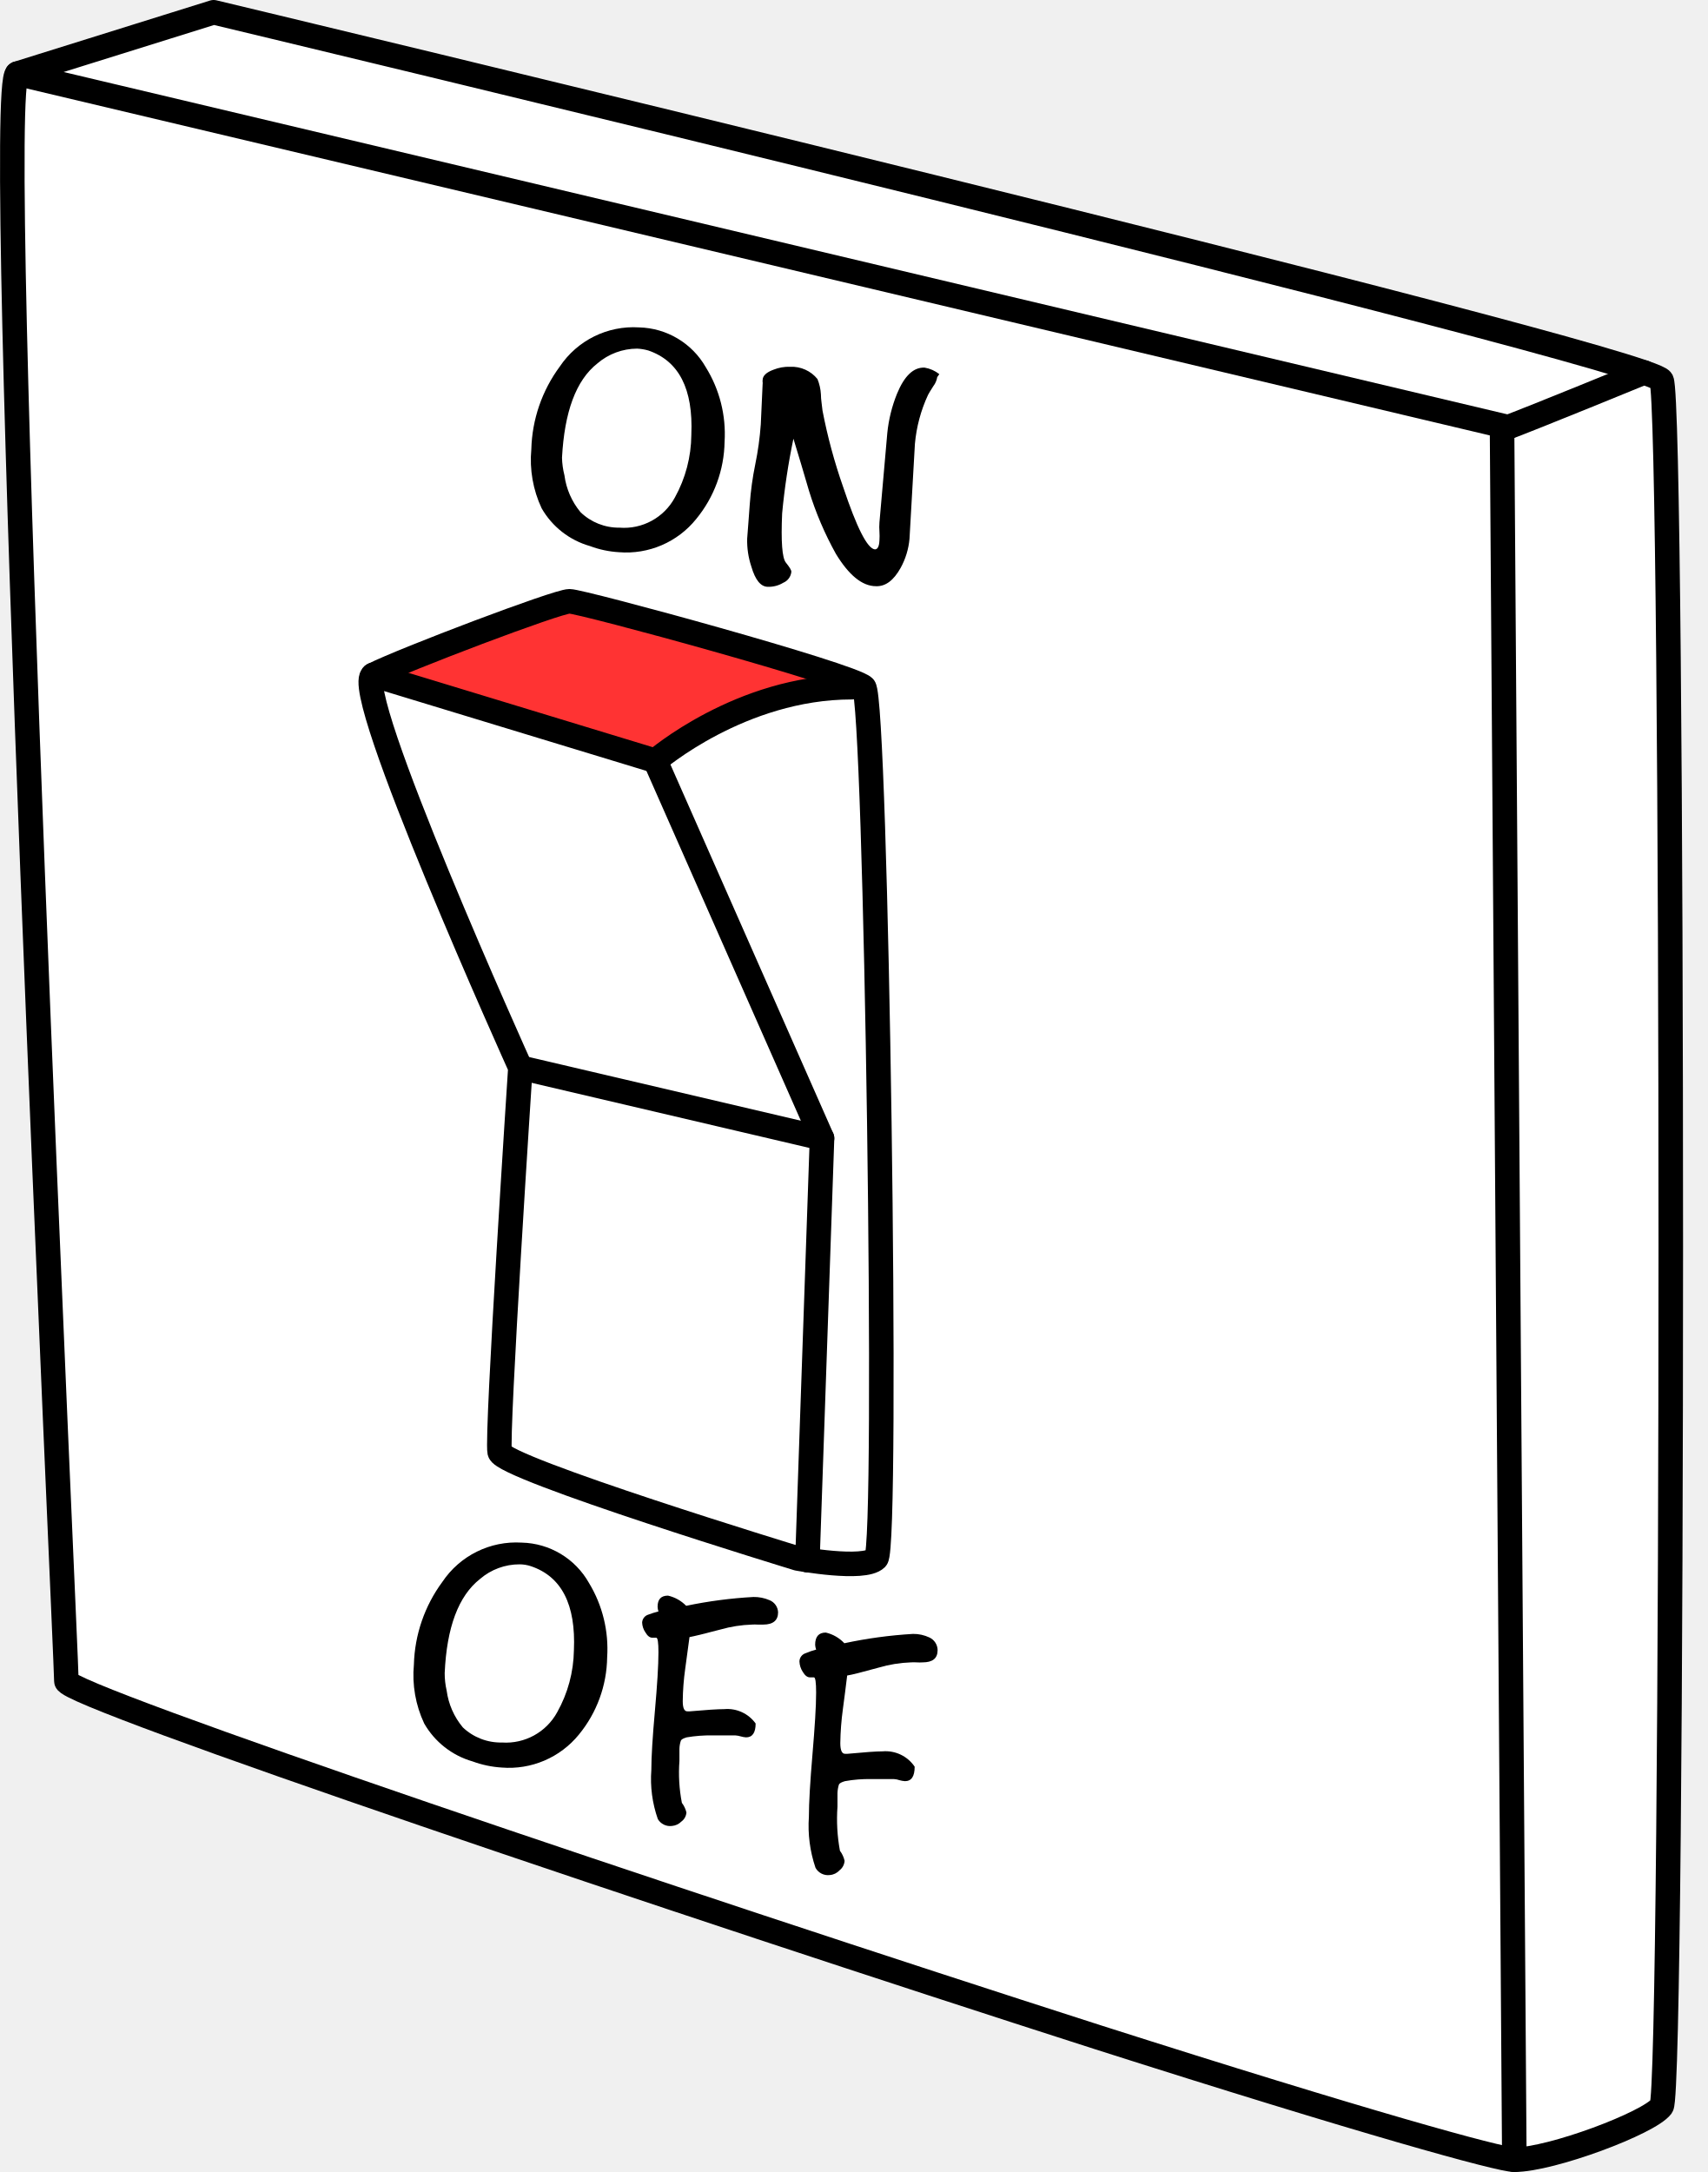
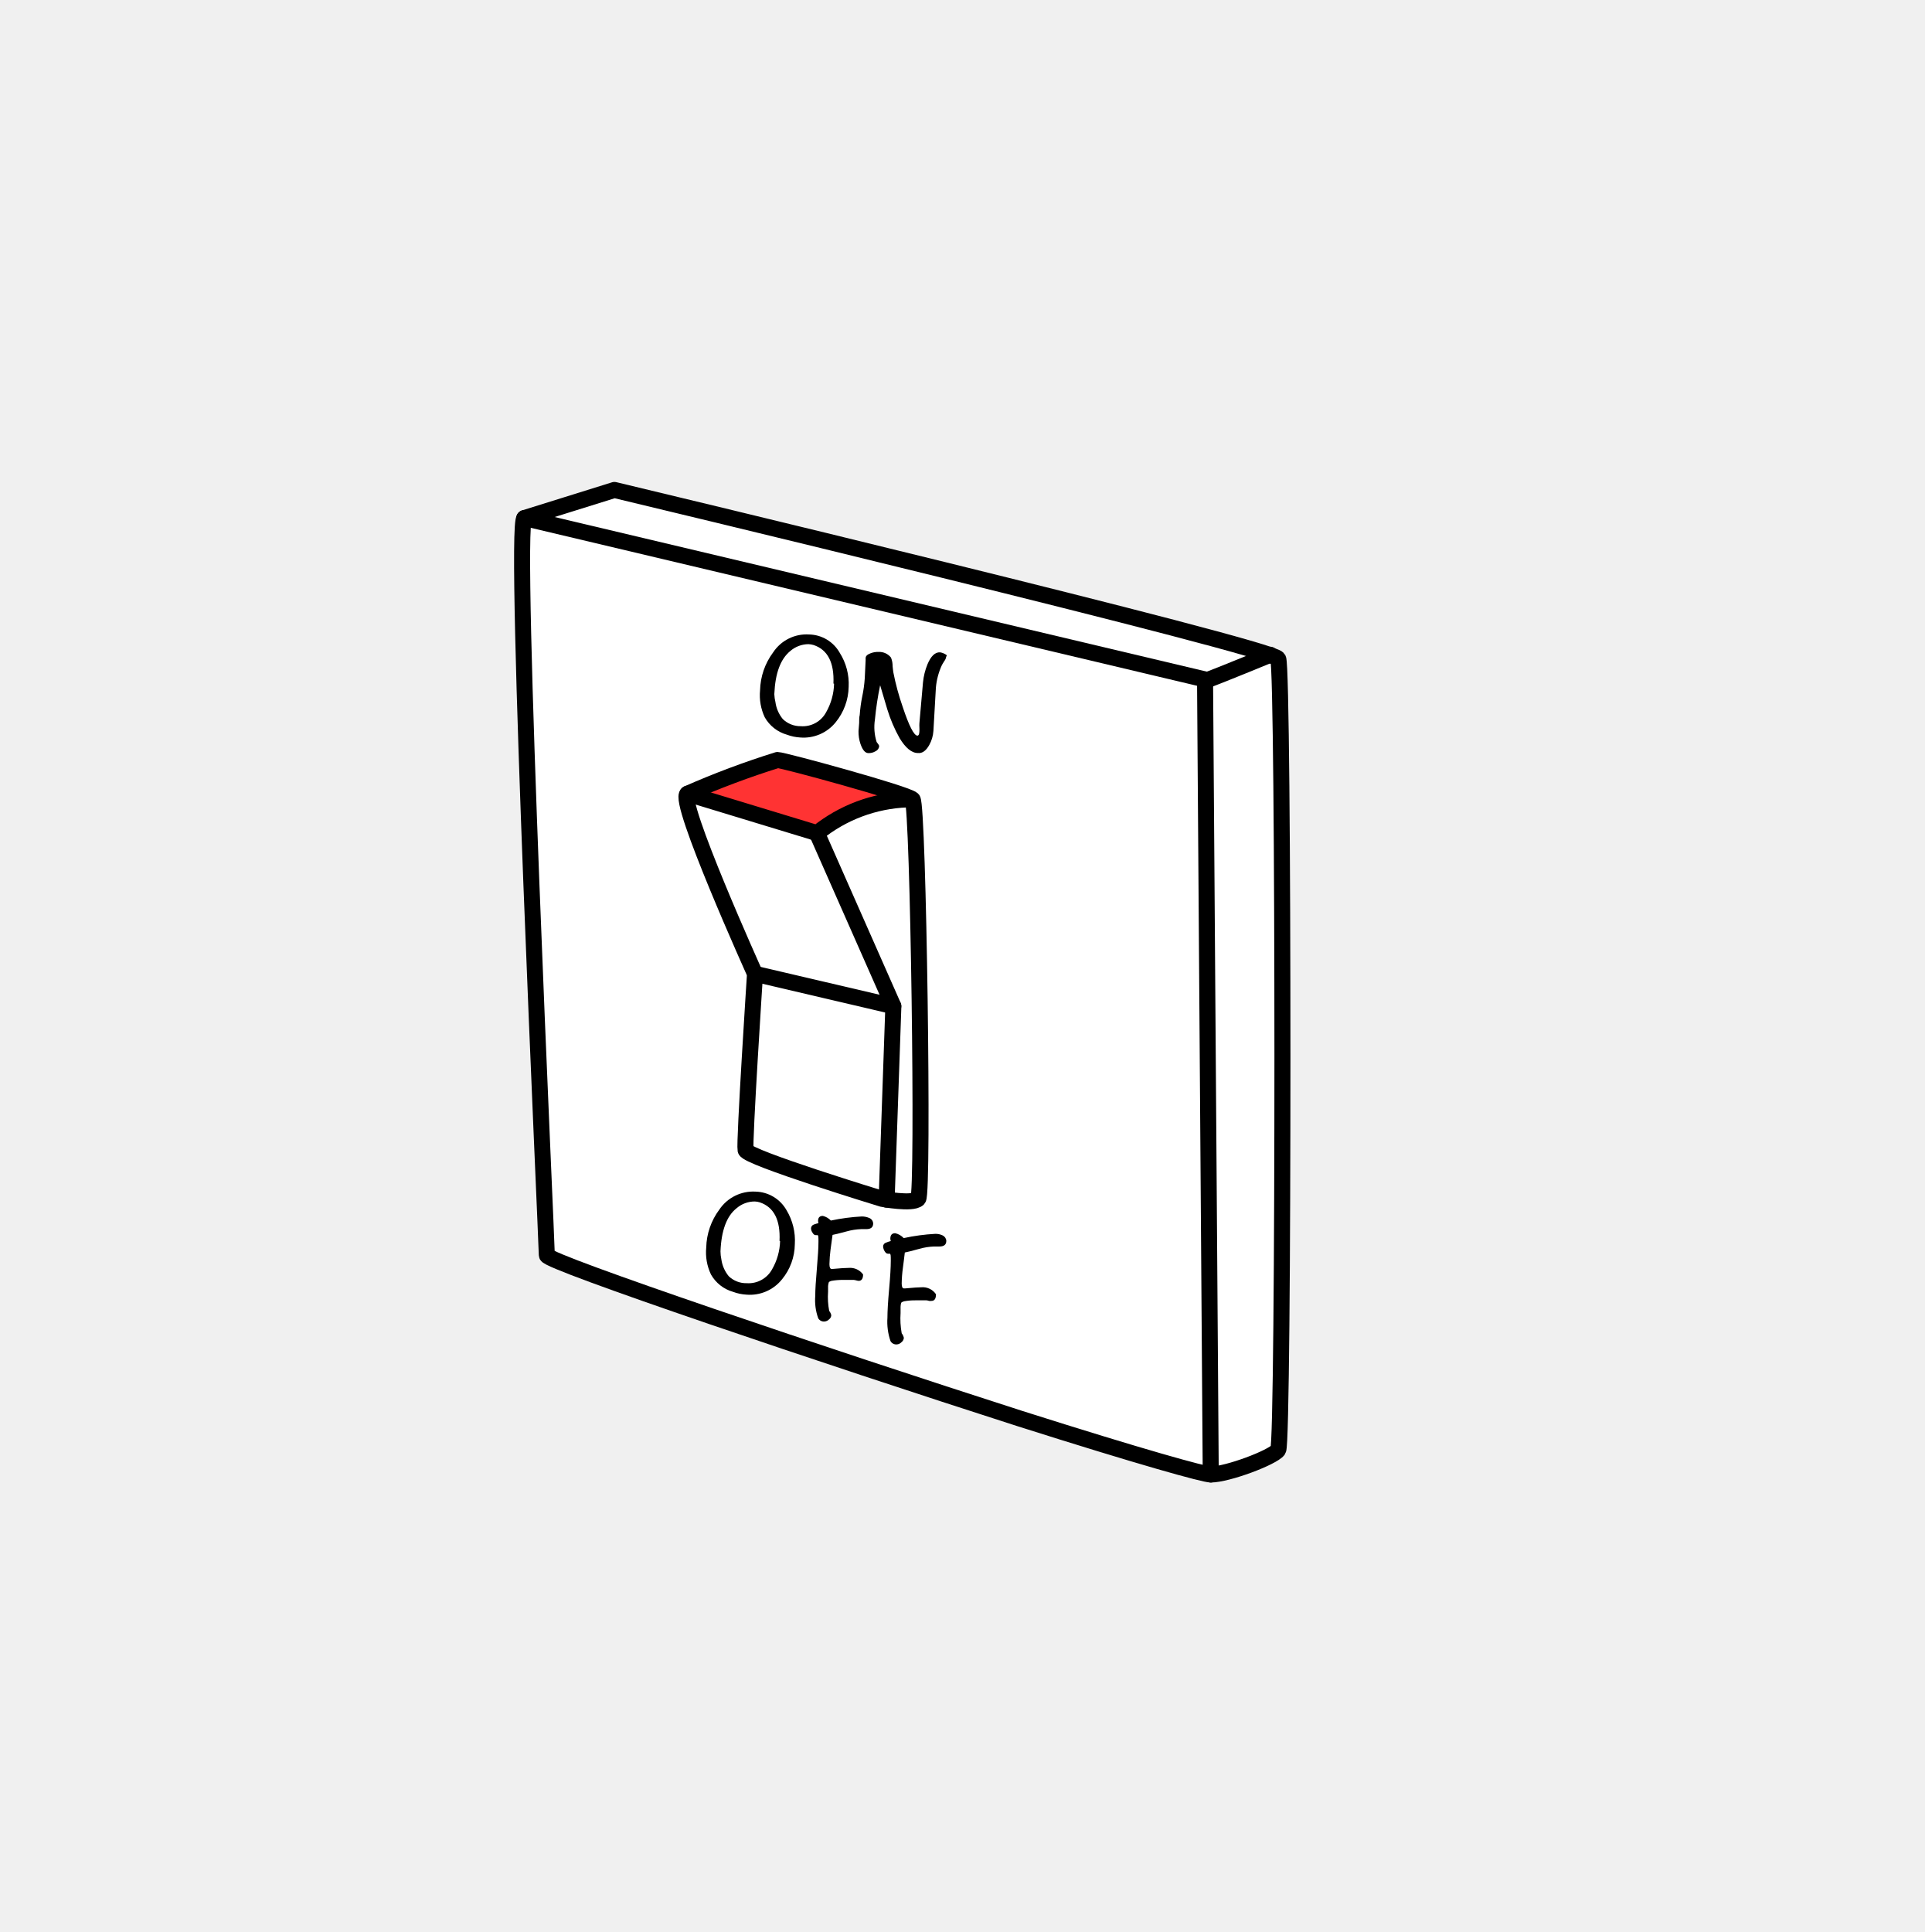
- <svg xmlns="http://www.w3.org/2000/svg" viewBox="0 0 139.16 177">
+ <svg xmlns="http://www.w3.org/2000/svg" viewBox="0 0 240.21 241.17">
  <defs>
    <style>.a{fill:#fff;}.a,.c{stroke:#000;stroke-linecap:round;stroke-linejoin:round;stroke-width:2px;}.b{fill:#f33;}.c{fill:none;}</style>
  </defs>
-   <path class="a" d="M1.41,6l16-5s117,28,118,30,1,139.3,0,140.65-9,4.35-12,4.35c-1.18,0-12.07-3-34-10-34-10.91-84-27.78-84-29C5.41,135-.59,7,1.41,6Z" />
-   <path class="b" d="M33.17,55l20.24,6.36,14-6.36-21-6S30.93,54,33.17,55Z" />
-   <line class="a" x1="122.41" y1="35" x2="123.41" y2="176" />
-   <path class="a" d="M122.41,35c2.68-1,11.57-4.65,11.57-4.65" />
-   <line class="a" x1="1.41" y1="6" x2="122.91" y2="34.81" />
-   <path class="c" d="M30.41,55c2.53-1.26,15-6,16-6s23,6,24,7,2,70,1,71S65,127,65,127,41,119.67,40.72,118.33,42.41,87,42.41,87,28.41,56,30.41,55Z" />
-   <path class="c" d="M30.41,55l23,7s6.94-6,16-6" />
-   <polyline class="c" points="53.41 62 66.99 92.76 65.8 127.14" />
-   <line class="c" x1="42.41" y1="87" x2="66.99" y2="92.76" />
-   <path d="M76.38,30.73a1.64,1.64,0,0,1-.32.74c-.24.38-.39.62-.43.71a12,12,0,0,0-1.07,4l-.44,7.72a6,6,0,0,1-.73,2.39c-.56,1-1.22,1.51-2,1.48-1.14,0-2.22-.92-3.26-2.62A26.7,26.7,0,0,1,65.93,40c-.41-1.42-.84-2.84-1.27-4.25a54.38,54.38,0,0,0-.92,6.09c-.1,2.29,0,3.62.3,4s.46.61.45.77a1.08,1.08,0,0,1-.66.88,2.28,2.28,0,0,1-1.25.33q-.87,0-1.35-1.65a6.66,6.66,0,0,1-.34-2.27L61,42.46c.05-.6.08-1.05.1-1.35a25.07,25.07,0,0,1,.45-3.27A24.75,24.75,0,0,0,62,34.58l.15-3.28a.45.45,0,0,0,0-.16.45.45,0,0,1,0-.16c0-.36.31-.64.88-.85a3.34,3.34,0,0,1,1.37-.24,2.7,2.7,0,0,1,2.22,1,3.9,3.9,0,0,1,.28,1.25c0,.43.09.87.13,1.32a43.63,43.63,0,0,0,1.68,6.22q1.67,5,2.59,5.09c.22,0,.35-.24.37-.74a5.32,5.32,0,0,0,0-.7,4.73,4.73,0,0,1,0-.76l.64-7.28a11.63,11.63,0,0,1,.79-3.2c.6-1.46,1.35-2.18,2.26-2.13a2.61,2.61,0,0,1,1.19.53A2.29,2.29,0,0,1,76.38,30.73Z" />
-   <path d="M63.41,131.39c0,.65-.4,1-1.21,1l-.46,0a3.38,3.38,0,0,0-.46,0,10.57,10.57,0,0,0-2.56.4c-1.35.36-2.2.56-2.53.62-.12.87-.24,1.74-.35,2.59a20.44,20.44,0,0,0-.2,2.63c0,.57.13.85.4.83l.17,0c1.36-.12,2.29-.18,2.81-.18a2.84,2.84,0,0,1,2.56,1.17c0,.75-.26,1.13-.78,1.13a2,2,0,0,1-.44-.08,2,2,0,0,0-.44-.08l-.92,0h-.93a11.52,11.52,0,0,0-2.11.16c-.27.08-.42.16-.47.26a2.26,2.26,0,0,0-.12.67c0,.35,0,.7,0,1a12.84,12.84,0,0,0,.2,3.41,2.07,2.07,0,0,1,.37.78,1,1,0,0,1-.41.74,1.22,1.22,0,0,1-.77.36,1.16,1.16,0,0,1-1.15-.56,9.84,9.84,0,0,1-.53-4c0-1.07.1-2.67.29-4.8s.29-3.73.29-4.8c0-.79-.06-1.18-.18-1.18l-.16,0-.16,0c-.2,0-.39-.14-.56-.43a1.53,1.53,0,0,1-.27-.8.71.71,0,0,1,.5-.65,7.19,7.19,0,0,1,.83-.26,1.4,1.4,0,0,1-.07-.38c0-.61.28-.91.85-.91a3,3,0,0,1,1.48.83,36.61,36.61,0,0,1,5.49-.72,3.18,3.18,0,0,1,1.3.26A1.11,1.11,0,0,1,63.41,131.39Z" />
-   <path d="M76.41,134.47c0,.68-.41,1-1.23,1a3.5,3.5,0,0,1-.47,0,3.62,3.62,0,0,0-.48,0,10.53,10.53,0,0,0-2.6.42c-1.38.38-2.24.6-2.59.65-.11.92-.23,1.84-.35,2.74a22.82,22.82,0,0,0-.21,2.77c0,.6.14.89.41.87l.18,0c1.38-.13,2.34-.2,2.86-.2a2.86,2.86,0,0,1,2.61,1.25c0,.79-.26,1.18-.79,1.18a2.13,2.13,0,0,1-.45-.08,1.6,1.6,0,0,0-.45-.09l-.94,0H71a10.84,10.84,0,0,0-2.14.17c-.28.08-.44.17-.49.27a2.56,2.56,0,0,0-.12.71c0,.37,0,.73,0,1.09a14.27,14.27,0,0,0,.2,3.6,2.19,2.19,0,0,1,.38.82,1.06,1.06,0,0,1-.42.78,1.18,1.18,0,0,1-.78.38,1.16,1.16,0,0,1-1.17-.59,10.61,10.61,0,0,1-.54-4.16c0-1.13.1-2.82.29-5.06s.3-3.93.3-5.06c0-.83-.06-1.24-.18-1.24l-.17,0-.16,0c-.21,0-.4-.15-.58-.45a1.65,1.65,0,0,1-.27-.85.72.72,0,0,1,.51-.67,5.9,5.9,0,0,1,.85-.29,1.49,1.49,0,0,1-.08-.39q0-1,.87-1a3,3,0,0,1,1.51.87,37,37,0,0,1,5.6-.76,3.05,3.05,0,0,1,1.33.29A1.15,1.15,0,0,1,76.41,134.47Z" />
-   <path d="M59.05,36a10.15,10.15,0,0,1-2.31,6.29A7.32,7.32,0,0,1,50.44,45a8.06,8.06,0,0,1-2.36-.5,6.62,6.62,0,0,1-3.94-3.08,9.3,9.3,0,0,1-.84-4.81,11.85,11.85,0,0,1,2.32-6.74,7.23,7.23,0,0,1,6.46-3.19,6.44,6.44,0,0,1,5.44,3.25A10.32,10.32,0,0,1,59.05,36Zm-2.71-.58q.24-5.58-3.51-6.86a4,4,0,0,0-.91-.15,5,5,0,0,0-3.24,1.21C46.93,31,46,33.58,45.8,37.3A6.47,6.47,0,0,0,46,38.74a5.9,5.9,0,0,0,1.31,3A4.49,4.49,0,0,0,50.48,43,4.71,4.71,0,0,0,55,40.54,10.69,10.69,0,0,0,56.34,35.45Z" />
-   <path d="M49.48,135.06a10.14,10.14,0,0,1-2.3,6.29,7.35,7.35,0,0,1-6.3,2.69,8.39,8.39,0,0,1-2.37-.5,6.66,6.66,0,0,1-3.94-3.09,9.26,9.26,0,0,1-.84-4.8,11.89,11.89,0,0,1,2.32-6.74,7.25,7.25,0,0,1,6.47-3.2A6.46,6.46,0,0,1,48,129,10.38,10.38,0,0,1,49.48,135.06Zm-2.71-.57q.25-5.6-3.51-6.86a3,3,0,0,0-.9-.15,4.93,4.93,0,0,0-3.25,1.2q-2.62,2.07-2.87,7.66a6.26,6.26,0,0,0,.16,1.43,5.89,5.89,0,0,0,1.32,3A4.49,4.49,0,0,0,40.91,142a4.76,4.76,0,0,0,4.5-2.47A10.65,10.65,0,0,0,46.77,134.49Z" />
+   <path class="a" d="M65.46,64.67,76.7,61.16s82.16,19.66,82.86,21.07.71,97.83,0,98.77-6.32,3.06-8.42,3.06c-.83,0-8.48-2.11-23.88-7-23.88-7.67-59-19.51-59-20.37C68.27,155.27,64.06,65.37,65.46,64.67Z" />
+   <path class="b" d="M87.76,99.08,102,103.55l9.83-4.47L97.06,94.87S86.19,98.38,87.76,99.08Z" />
+   <line class="c" x1="150.43" y1="85.04" x2="151.14" y2="184.06" />
+   <path class="a" d="M150.43,85c1.89-.7,8.13-3.27,8.13-3.27" />
+   <line class="c" x1="65.46" y1="64.67" x2="150.79" y2="84.9" />
+   <path class="c" d="M85.83,99.08a106.29,106.29,0,0,1,11.23-4.21c.7,0,16.15,4.21,16.86,4.92s1.4,49.15.7,49.86-4.5,0-4.5,0-16.86-5.15-17.05-6.09,1.18-22,1.18-22S84.42,99.79,85.83,99.08Z" />
+   <path class="c" d="M85.83,99.08,102,104a19,19,0,0,1,11.23-4.21" />
+   <polyline class="c" points="101.98 104 111.52 125.6 110.68 149.75" />
+   <line class="c" x1="94.25" y1="121.56" x2="111.51" y2="125.6" />
+   <path d="M118.11,82a1.11,1.11,0,0,1-.23.52c-.16.27-.27.43-.3.5a8.48,8.48,0,0,0-.75,2.81l-.31,5.42A4.16,4.16,0,0,1,116,93c-.39.7-.86,1.06-1.41,1-.8,0-1.55-.65-2.28-1.84a18.36,18.36,0,0,1-1.55-3.62c-.29-1-.59-2-.89-3a38.61,38.61,0,0,0-.65,4.27,6.22,6.22,0,0,0,.21,2.81c.21.27.33.43.32.54a.77.77,0,0,1-.46.62,1.61,1.61,0,0,1-.88.23c-.41,0-.73-.38-1-1.16a4.76,4.76,0,0,1-.24-1.59l.08-1c0-.42,0-.74.07-1a17.89,17.89,0,0,1,.31-2.3,16,16,0,0,0,.32-2.29l.11-2.3v-.11a.2.2,0,0,1,0-.11c0-.26.21-.45.61-.6a2.48,2.48,0,0,1,1-.17,1.86,1.86,0,0,1,1.55.7,2.68,2.68,0,0,1,.2.88c0,.3.06.61.09.93a31.18,31.18,0,0,0,1.18,4.36c.78,2.35,1.39,3.54,1.82,3.58.16,0,.25-.17.26-.52a4,4,0,0,0,0-.49,4.86,4.86,0,0,1,0-.54l.45-5.11a8,8,0,0,1,.56-2.25c.42-1,.94-1.53,1.58-1.49a1.83,1.83,0,0,1,.84.37Z" />
+   <path d="M109,152.73c0,.46-.28.7-.85.7h-.65a7.76,7.76,0,0,0-1.79.28c-.95.26-1.55.4-1.78.44-.08.61-.17,1.22-.25,1.82a16.28,16.28,0,0,0-.14,1.84c0,.4.1.6.28.59h.12c1-.09,1.61-.13,2-.13a2,2,0,0,1,1.8.82c0,.53-.19.8-.55.8a1.55,1.55,0,0,1-.31-.06,1.7,1.7,0,0,0-.31-.06h-1.3a8.14,8.14,0,0,0-1.48.12q-.28.08-.33.18a1.86,1.86,0,0,0-.09.47v.7a9.2,9.2,0,0,0,.14,2.4,1.29,1.29,0,0,1,.26.54.7.7,0,0,1-.28.52.89.89,0,0,1-.54.26.82.82,0,0,1-.81-.4,6.7,6.7,0,0,1-.37-2.81c0-.75.07-1.87.2-3.37s.2-2.62.2-3.37c0-.55,0-.83-.12-.83h-.23c-.14,0-.27-.09-.39-.3a1,1,0,0,1-.19-.56.52.52,0,0,1,.35-.46c.19-.07.39-.13.58-.18a1.28,1.28,0,0,1-.05-.27q0-.63.6-.63a2.07,2.07,0,0,1,1,.58,25,25,0,0,1,3.86-.51,2.38,2.38,0,0,1,.91.18A.78.78,0,0,1,109,152.73Z" />
+   <path d="M118.13,154.89c0,.48-.29.71-.86.71h-.67a7.59,7.59,0,0,0-1.83.29c-1,.27-1.57.42-1.82.46-.07.64-.16,1.29-.24,1.92a16,16,0,0,0-.15,1.95c0,.42.1.62.29.61H113c1-.09,1.64-.14,2-.14a2,2,0,0,1,1.84.87c0,.56-.19.83-.56.83a1.06,1.06,0,0,1-.31,0,1.23,1.23,0,0,0-.32-.07h-1.3a7.53,7.53,0,0,0-1.5.12c-.2.06-.31.12-.35.19a1.69,1.69,0,0,0-.08.5v.77a10.25,10.25,0,0,0,.14,2.53,1.5,1.5,0,0,1,.27.57.75.75,0,0,1-.3.55.88.88,0,0,1-.55.27.82.82,0,0,1-.82-.42,7.42,7.42,0,0,1-.38-2.92c0-.79.07-2,.21-3.55s.21-2.76.21-3.56c0-.58,0-.87-.13-.87h-.23c-.15,0-.28-.1-.41-.31a1.28,1.28,0,0,1-.19-.6.5.5,0,0,1,.36-.47,3.84,3.84,0,0,1,.6-.2,1.4,1.4,0,0,1-.06-.28c0-.47.2-.7.61-.7a2.07,2.07,0,0,1,1.06.61,24.87,24.87,0,0,1,3.94-.53,2,2,0,0,1,.93.2A.8.8,0,0,1,118.13,154.89Z" />
+   <path d="M105.94,85.74a7.21,7.21,0,0,1-1.62,4.42,5.14,5.14,0,0,1-4.43,1.9,5.66,5.66,0,0,1-1.66-.35,4.63,4.63,0,0,1-2.76-2.16,6.46,6.46,0,0,1-.59-3.38,8.24,8.24,0,0,1,1.63-4.73A5,5,0,0,1,101,79.2a4.49,4.49,0,0,1,3.82,2.28A7.25,7.25,0,0,1,105.94,85.74Zm-1.9-.41c.11-2.61-.71-4.22-2.47-4.81a2.77,2.77,0,0,0-.64-.11,3.51,3.51,0,0,0-2.27.85c-1.23,1-1.89,2.78-2,5.39a4.91,4.91,0,0,0,.14,1,4.19,4.19,0,0,0,.92,2.11,3.15,3.15,0,0,0,2.23.89,3.31,3.31,0,0,0,3.17-1.73,7.6,7.6,0,0,0,1-3.58Z" />
+   <path d="M99.22,155.31a7,7,0,0,1-1.62,4.41,5.13,5.13,0,0,1-4.42,1.89,5.66,5.66,0,0,1-1.67-.35,4.61,4.61,0,0,1-2.76-2.17,6.41,6.41,0,0,1-.59-3.37A8.24,8.24,0,0,1,89.79,151a5.09,5.09,0,0,1,4.54-2.25,4.56,4.56,0,0,1,3.85,2.31A7.33,7.33,0,0,1,99.22,155.31Zm-1.91-.4q.18-3.93-2.46-4.82a2.25,2.25,0,0,0-.63-.11,3.46,3.46,0,0,0-2.28.85q-1.84,1.46-2,5.38a4.86,4.86,0,0,0,.11,1,4.21,4.21,0,0,0,.93,2.11,3.15,3.15,0,0,0,2.24.86,3.35,3.35,0,0,0,3.16-1.73,7.47,7.47,0,0,0,1-3.54Z" />
</svg>
